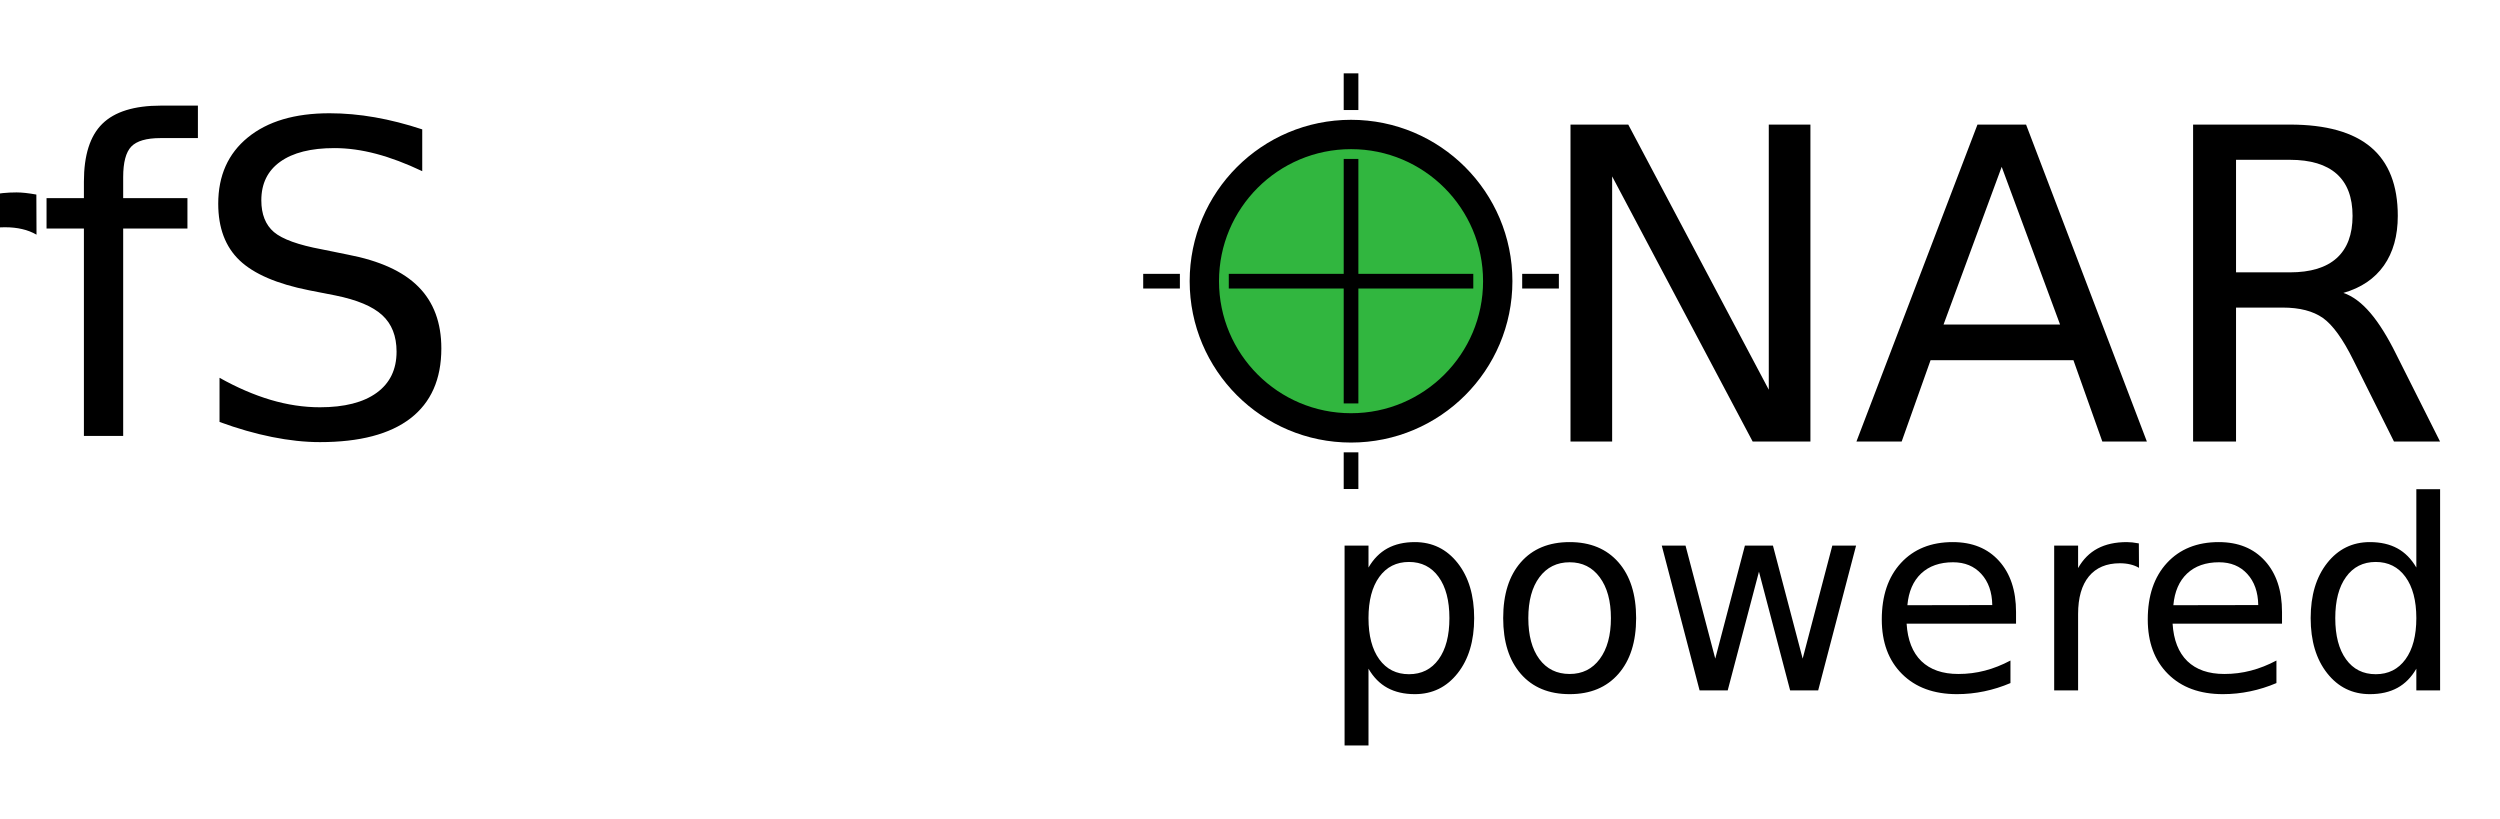
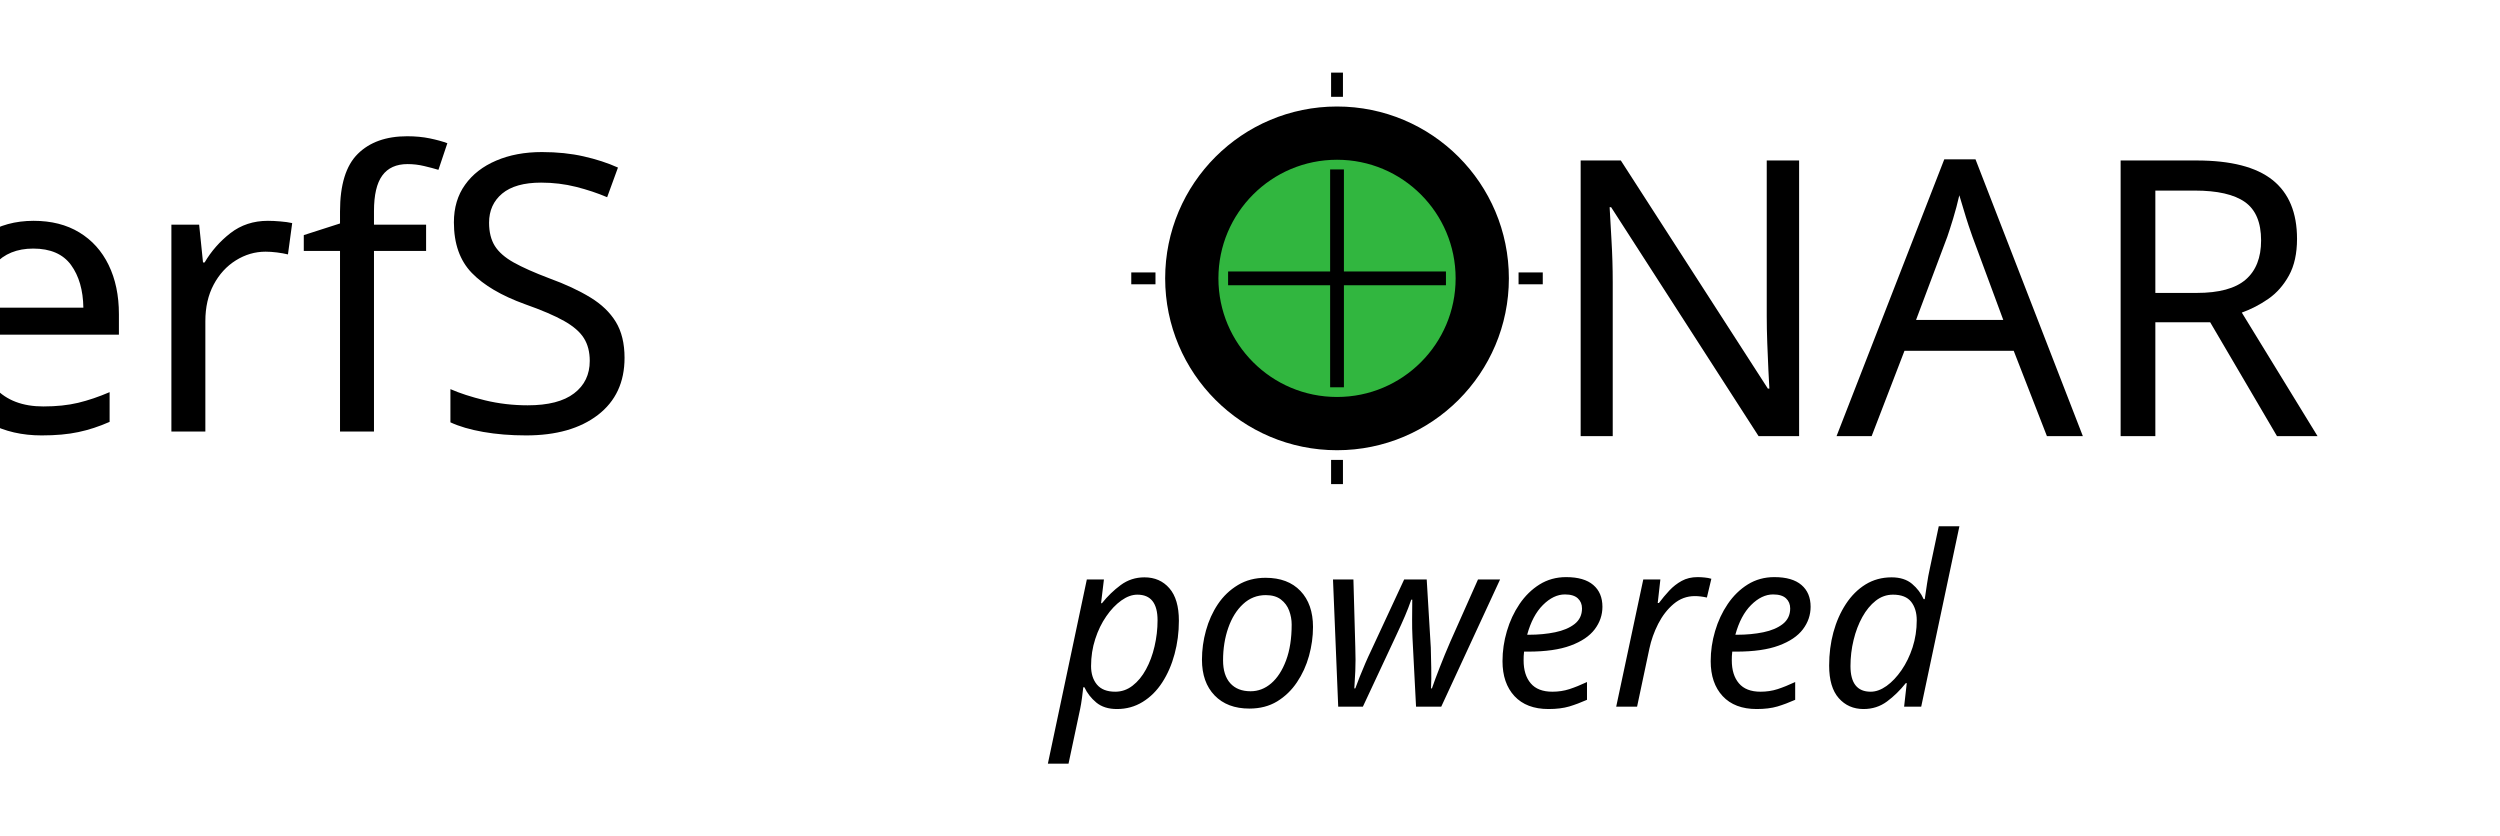
- <svg xmlns="http://www.w3.org/2000/svg" width="511.235mm" height="167.446mm" viewBox="0 0 511.235 167.446" version="1.1" id="svg8">
+ <svg xmlns="http://www.w3.org/2000/svg" width="516.411mm" height="172.549mm" viewBox="0 0 516.411 172.549" version="1.1" id="svg8">
  <defs id="defs2" />
-   <g id="layer4" style="display:inline">
-     <circle transform="translate(193.7791,-139.5)" style="display:inline;opacity:1;fill:#31b63f;fill-opacity:1;fill-rule:nonzero;stroke:none;stroke-width:6;stroke-linecap:square;stroke-linejoin:miter;stroke-miterlimit:4;stroke-dasharray:none;stroke-dashoffset:0;stroke-opacity:1" id="path3715-3" cy="197.014" cx="82.479" r="30" />
+   <g id="layer4" style="display:inline" transform="translate(6.112112,-2.9032744e-6)">
+     <circle transform="translate(187.5687,-139.5)" style="display:inline;opacity:1;fill:#31b63f;fill-opacity:1;fill-rule:nonzero;stroke:none;stroke-width:6;stroke-linecap:square;stroke-linejoin:miter;stroke-miterlimit:4;stroke-dasharray:none;stroke-dashoffset:0;stroke-opacity:1" id="path3715-3" cy="197.014" cx="82.479" r="30" />
  </g>
-   <g id="layer1" transform="translate(193.7791,-139.5)" style="display:inline">
-     <circle style="opacity:1;fill:none;fill-opacity:1;fill-rule:nonzero;stroke:#000000;stroke-width:6;stroke-linecap:square;stroke-linejoin:miter;stroke-miterlimit:4;stroke-dasharray:none;stroke-dashoffset:0;stroke-opacity:1" id="path3715" cy="197" cx="82.5" r="30" />
-     <path style="fill:none;fill-rule:evenodd;stroke:#000000;stroke-width:3;stroke-linecap:butt;stroke-linejoin:miter;stroke-miterlimit:4;stroke-dasharray:none;stroke-opacity:1" d="m 107.5,197 h -50" id="path4522" />
-     <path style="fill:none;fill-rule:evenodd;stroke:#000000;stroke-width:3;stroke-linecap:butt;stroke-linejoin:miter;stroke-miterlimit:4;stroke-dasharray:none;stroke-opacity:1" d="M 82.5,222 V 172" id="path4522-6" />
-     <path style="fill:none;fill-rule:evenodd;stroke:#000000;stroke-width:3;stroke-linecap:butt;stroke-linejoin:miter;stroke-miterlimit:4;stroke-dasharray:none;stroke-opacity:1" d="M 82.5,239.5 V 232" id="path4522-6-7" />
-     <path style="fill:none;fill-rule:evenodd;stroke:#000000;stroke-width:3;stroke-linecap:butt;stroke-linejoin:miter;stroke-miterlimit:4;stroke-dasharray:none;stroke-opacity:1" d="m 82.5,162 v -7.5" id="path4522-6-7-3" />
-     <path style="fill:none;fill-rule:evenodd;stroke:#000000;stroke-width:3;stroke-linecap:butt;stroke-linejoin:miter;stroke-miterlimit:4;stroke-dasharray:none;stroke-opacity:1" d="m 40,197 h 7.5" id="path4522-6-7-3-5" />
-     <path style="fill:none;fill-rule:evenodd;stroke:#000000;stroke-width:3;stroke-linecap:butt;stroke-linejoin:miter;stroke-miterlimit:4;stroke-dasharray:none;stroke-opacity:1" d="M 117.5,197 H 125" id="path4522-6-7-3-5-6" />
-     <text xml:space="preserve" style="font-style:normal;font-variant:normal;font-weight:normal;font-stretch:normal;font-size:70.556px;line-height:125%;font-family:sans-serif;-inkscape-font-specification:'sans-serif, Normal';font-variant-ligatures:normal;font-variant-caps:normal;font-variant-numeric:normal;font-feature-settings:normal;text-align:start;letter-spacing:0px;word-spacing:0px;writing-mode:lr-tb;text-anchor:start;fill:#000000;fill-opacity:1;stroke:none;stroke-width:0.265px;stroke-linecap:butt;stroke-linejoin:miter;stroke-opacity:1" x="310" y="219.5" id="text4725">
-       <tspan id="tspan4723" x="310" y="281.925" style="stroke-width:0.265px" />
+   <g id="layer1" transform="translate(193.6808,-139.5)" style="display:inline">
+     <circle style="opacity:1;fill:none;fill-opacity:1;fill-rule:nonzero;stroke:#000000;stroke-width:11;stroke-linecap:square;stroke-linejoin:miter;stroke-miterlimit:4;stroke-dasharray:none;stroke-dashoffset:0;stroke-opacity:1" id="path3715" cy="197" cx="82.5" r="30" />
+     <path style="fill:none;fill-rule:evenodd;stroke:#000000;stroke-width:2.846;stroke-linecap:butt;stroke-linejoin:miter;stroke-miterlimit:4;stroke-dasharray:none;stroke-opacity:1" d="m 105,197 -45,0" id="path4522" />
+     <path style="fill:none;fill-rule:evenodd;stroke:#000000;stroke-width:2.846;stroke-linecap:butt;stroke-linejoin:miter;stroke-miterlimit:4;stroke-dasharray:none;stroke-opacity:1" d="m 82.5,219.5 0,-45" id="path4522-6" />
+     <path style="fill:none;fill-rule:evenodd;stroke:#000000;stroke-width:2.449;stroke-linecap:butt;stroke-linejoin:miter;stroke-miterlimit:4;stroke-dasharray:none;stroke-opacity:1" d="m 82.5,239.5 0,-5" id="path4522-6-7" />
+     <path style="fill:none;fill-rule:evenodd;stroke:#000000;stroke-width:2.449;stroke-linecap:butt;stroke-linejoin:miter;stroke-miterlimit:4;stroke-dasharray:none;stroke-opacity:1" d="M 82.5,159.5 82.5,154.5" id="path4522-6-7-3" />
+     <path style="fill:none;fill-rule:evenodd;stroke:#000000;stroke-width:2.449;stroke-linecap:butt;stroke-linejoin:miter;stroke-miterlimit:4;stroke-dasharray:none;stroke-opacity:1" d="m 40,197 5,0" id="path4522-6-7-3-5" />
+     <path style="fill:none;fill-rule:evenodd;stroke:#000000;stroke-width:2.449;stroke-linecap:butt;stroke-linejoin:miter;stroke-miterlimit:4;stroke-dasharray:none;stroke-opacity:1" d="M 120,197 125,197" id="path4522-6-7-3-5-6" />
+     <text xml:space="preserve" style="font-style:normal;font-variant:normal;font-weight:normal;font-stretch:normal;font-size:70.556px;line-height:125%;font-family:sans-serif;-inkscape-font-specification:'sans-serif, Normal';text-align:start;letter-spacing:0px;word-spacing:0px;writing-mode:lr-tb;text-anchor:start;fill:#000000;fill-opacity:1;stroke:none;stroke-width:0.265px;stroke-linecap:butt;stroke-linejoin:miter;stroke-opacity:1" x="310" y="219.5" id="text4725">
+       <tspan id="tspan4723" x="310" y="219.5" style="stroke-width:0.265px" />
    </text>
  </g>
-   <g id="layer3" style="display:inline">
-     <text transform="translate(193.7791,-139.5)" xml:space="preserve" style="font-style:normal;font-variant:normal;font-weight:normal;font-stretch:normal;font-size:88.9px;line-height:125%;font-family:sans-serif;-inkscape-font-specification:'sans-serif, Normal';font-variant-ligatures:normal;font-variant-caps:normal;font-variant-numeric:normal;font-feature-settings:normal;text-align:start;letter-spacing:0px;word-spacing:0px;writing-mode:lr-tb;text-anchor:start;display:inline;fill:#000000;fill-opacity:1;stroke:none;stroke-width:0.265px;stroke-linecap:butt;stroke-linejoin:miter;stroke-opacity:1" x="118.661" y="229.789" id="text4651">
-       <tspan id="tspan4649" x="118.661" y="229.789" style="font-style:normal;font-variant:normal;font-weight:normal;font-stretch:normal;font-size:88.9px;font-family:'DejaVu Sans';-inkscape-font-specification:'DejaVu Sans, Normal';font-variant-ligatures:normal;font-variant-caps:normal;font-variant-numeric:normal;font-feature-settings:normal;text-align:start;writing-mode:lr-tb;text-anchor:start;stroke-width:0.265px" dx="0 -1.604 -1.604">NAR</tspan>
+   <g id="layer3" style="display:inline" transform="translate(5.960502,-1.9032745e-6)">
+     <text transform="translate(187.7203,-139.5)" xml:space="preserve" style="font-style:normal;font-variant:normal;font-weight:normal;font-stretch:normal;font-size:79.729px;line-height:125%;font-family:'Rabbid Highway Sign II';-inkscape-font-specification:'Rabbid Highway Sign II, Normal';text-align:end;letter-spacing:0px;word-spacing:0px;writing-mode:lr-tb;text-anchor:end;display:inline;fill:#000000;fill-opacity:1;stroke:none;stroke-width:0.265px;stroke-linecap:butt;stroke-linejoin:miter;stroke-opacity:1" x="42.713" y="228.643" id="text4651-0">
+       <tspan id="tspan6225" x="42.713" y="228.643" dx="0 -2.548 -2.548 1.541 -5.154" style="font-style:normal;font-variant:normal;font-weight:normal;font-stretch:normal;font-size:79.729px;line-height:125%;font-family:'Rabbid Highway Sign II';-inkscape-font-specification:'Rabbid Highway Sign II, Normal';text-align:end;writing-mode:lr-tb;text-anchor:end">perfS</tspan>
    </text>
-     <text transform="translate(193.7791,-139.5)" xml:space="preserve" style="font-style:normal;font-variant:normal;font-weight:normal;font-stretch:normal;font-size:88.9px;line-height:125%;font-family:'DejaVu Sans';-inkscape-font-specification:'DejaVu Sans, Normal';font-variant-ligatures:normal;font-variant-caps:normal;font-variant-numeric:normal;font-feature-settings:normal;text-align:end;letter-spacing:0px;word-spacing:0px;writing-mode:lr-tb;text-anchor:end;display:inline;fill:#000000;fill-opacity:1;stroke:none;stroke-width:0.265px;stroke-linecap:butt;stroke-linejoin:miter;stroke-opacity:1" x="42.713" y="228.643" id="text4651-0">
-       <tspan id="tspan6225" x="42.713" y="228.643" dx="0 -4.811 -4.811 2.673 1.069">perfS</tspan>
+     <text xml:space="preserve" style="font-style:normal;font-variant:normal;font-weight:normal;font-stretch:normal;font-size:88.9px;line-height:125%;font-family:sans-serif;-inkscape-font-specification:'sans-serif, Normal';text-align:start;letter-spacing:0px;word-spacing:0px;writing-mode:lr-tb;text-anchor:start;display:inline;fill:#000000;fill-opacity:1;stroke:none;stroke-width:0.265px;stroke-linecap:butt;stroke-linejoin:miter;stroke-opacity:1" x="312.811" y="90.089" id="text4651">
+       <tspan id="tspan4649" x="312.811" y="90.089" style="font-style:normal;font-variant:normal;font-weight:normal;font-stretch:normal;font-size:79.728px;font-family:'Rabbid Highway Sign II';-inkscape-font-specification:'Rabbid Highway Sign II, Normal';text-align:start;writing-mode:lr-tb;text-anchor:start;stroke-width:0.265px" dx="0 -0.604 -1.604">NAR</tspan>
    </text>
  </g>
-   <g id="layer2" style="display:inline" transform="translate(8.931085,14.99999)">
-     <text xml:space="preserve" style="font-style:normal;font-variant:normal;font-weight:normal;font-stretch:normal;font-size:70.556px;line-height:125%;font-family:sans-serif;-inkscape-font-specification:'sans-serif, Normal';font-variant-ligatures:normal;font-variant-caps:normal;font-variant-numeric:normal;font-feature-settings:normal;text-align:start;letter-spacing:0px;word-spacing:0px;writing-mode:lr-tb;text-anchor:start;fill:#000000;fill-opacity:1;stroke:none;stroke-width:0.265px;stroke-linecap:butt;stroke-linejoin:miter;stroke-opacity:1" x="261.106" y="126.182" id="text4651-0-4">
-       <tspan style="font-style:normal;font-variant:normal;font-weight:normal;font-stretch:normal;font-size:54.151px;font-family:'DejaVu Sans';-inkscape-font-specification:'DejaVu Sans, Normal';font-variant-ligatures:normal;font-variant-caps:normal;font-variant-numeric:normal;font-feature-settings:normal;text-align:start;writing-mode:lr-tb;text-anchor:start;stroke-width:0.265px" y="126.182" x="261.106" id="tspan4684-1" dx="0 -0.756 -1.701 -0.378">powered</tspan>
+   <g id="layer2" style="display:inline" transform="translate(8.832842,14.99999)">
+     <text xml:space="preserve" style="font-style:normal;font-variant:normal;font-weight:normal;font-stretch:normal;font-size:69.144px;line-height:125%;font-family:sans-serif;-inkscape-font-specification:'sans-serif, Normal';text-align:start;letter-spacing:0px;word-spacing:0px;writing-mode:lr-tb;text-anchor:start;fill:#000000;fill-opacity:1;stroke:none;stroke-width:0.265px;stroke-linecap:butt;stroke-linejoin:miter;stroke-opacity:1" x="484.923" y="130.977" id="text4651-0-4">
+       <tspan style="font-style:italic;font-variant:normal;font-weight:normal;font-stretch:normal;font-size:49.036px;font-family:'Rabbid Highway Sign II';-inkscape-font-specification:'Rabbid Highway Sign II, Normal';text-align:end;writing-mode:lr-tb;text-anchor:end;stroke-width:0.265px" y="130.977" x="484.923" id="tspan4684-1">powered</tspan>
    </text>
-     <text xml:space="preserve" style="font-style:normal;font-variant:normal;font-weight:normal;font-stretch:normal;font-size:70.556px;line-height:125%;font-family:sans-serif;-inkscape-font-specification:'sans-serif, Normal';font-variant-ligatures:normal;font-variant-caps:normal;font-variant-numeric:normal;font-feature-settings:normal;text-align:start;letter-spacing:0px;word-spacing:0px;writing-mode:lr-tb;text-anchor:start;fill:#000000;fill-opacity:1;stroke:none;stroke-width:0.265px;stroke-linecap:butt;stroke-linejoin:miter;stroke-opacity:1" x="363.988" y="-165.556" id="text6229">
-       <tspan id="tspan6227" x="363.988" y="-103.131" style="stroke-width:0.265px" />
+     <text xml:space="preserve" style="font-style:normal;font-variant:normal;font-weight:normal;font-stretch:normal;font-size:70.556px;line-height:125%;font-family:sans-serif;-inkscape-font-specification:'sans-serif, Normal';text-align:start;letter-spacing:0px;word-spacing:0px;writing-mode:lr-tb;text-anchor:start;fill:#000000;fill-opacity:1;stroke:none;stroke-width:0.265px;stroke-linecap:butt;stroke-linejoin:miter;stroke-opacity:1" x="363.988" y="-165.556" id="text6229">
+       <tspan id="tspan6227" x="363.988" y="-165.556" style="stroke-width:0.265px" />
+     </text>
+     <text xml:space="preserve" style="font-style:normal;font-variant:normal;font-weight:normal;font-stretch:normal;font-size:70.556px;line-height:125%;font-family:sans-serif;-inkscape-font-specification:'sans-serif, Normal';text-align:start;letter-spacing:0px;word-spacing:0px;writing-mode:lr-tb;text-anchor:start;fill:#000000;fill-opacity:1;stroke:none;stroke-width:0.265px;stroke-linecap:butt;stroke-linejoin:miter;stroke-opacity:1" x="557.348" y="80" id="text842">
+       <tspan id="tspan840" x="557.348" y="80" style="stroke-width:0.265px" />
+     </text>
+     <text xml:space="preserve" style="font-style:normal;font-variant:normal;font-weight:normal;font-stretch:normal;font-size:70.556px;line-height:125%;font-family:sans-serif;-inkscape-font-specification:'sans-serif, Normal';text-align:start;letter-spacing:0px;word-spacing:0px;writing-mode:lr-tb;text-anchor:start;fill:#000000;fill-opacity:1;stroke:none;stroke-width:0.265px;stroke-linecap:butt;stroke-linejoin:miter;stroke-opacity:1" x="403.326" y="-263.632" id="text846">
+       <tspan id="tspan844" x="403.326" y="-263.632" style="stroke-width:0.265px" />
    </text>
  </g>
</svg>
